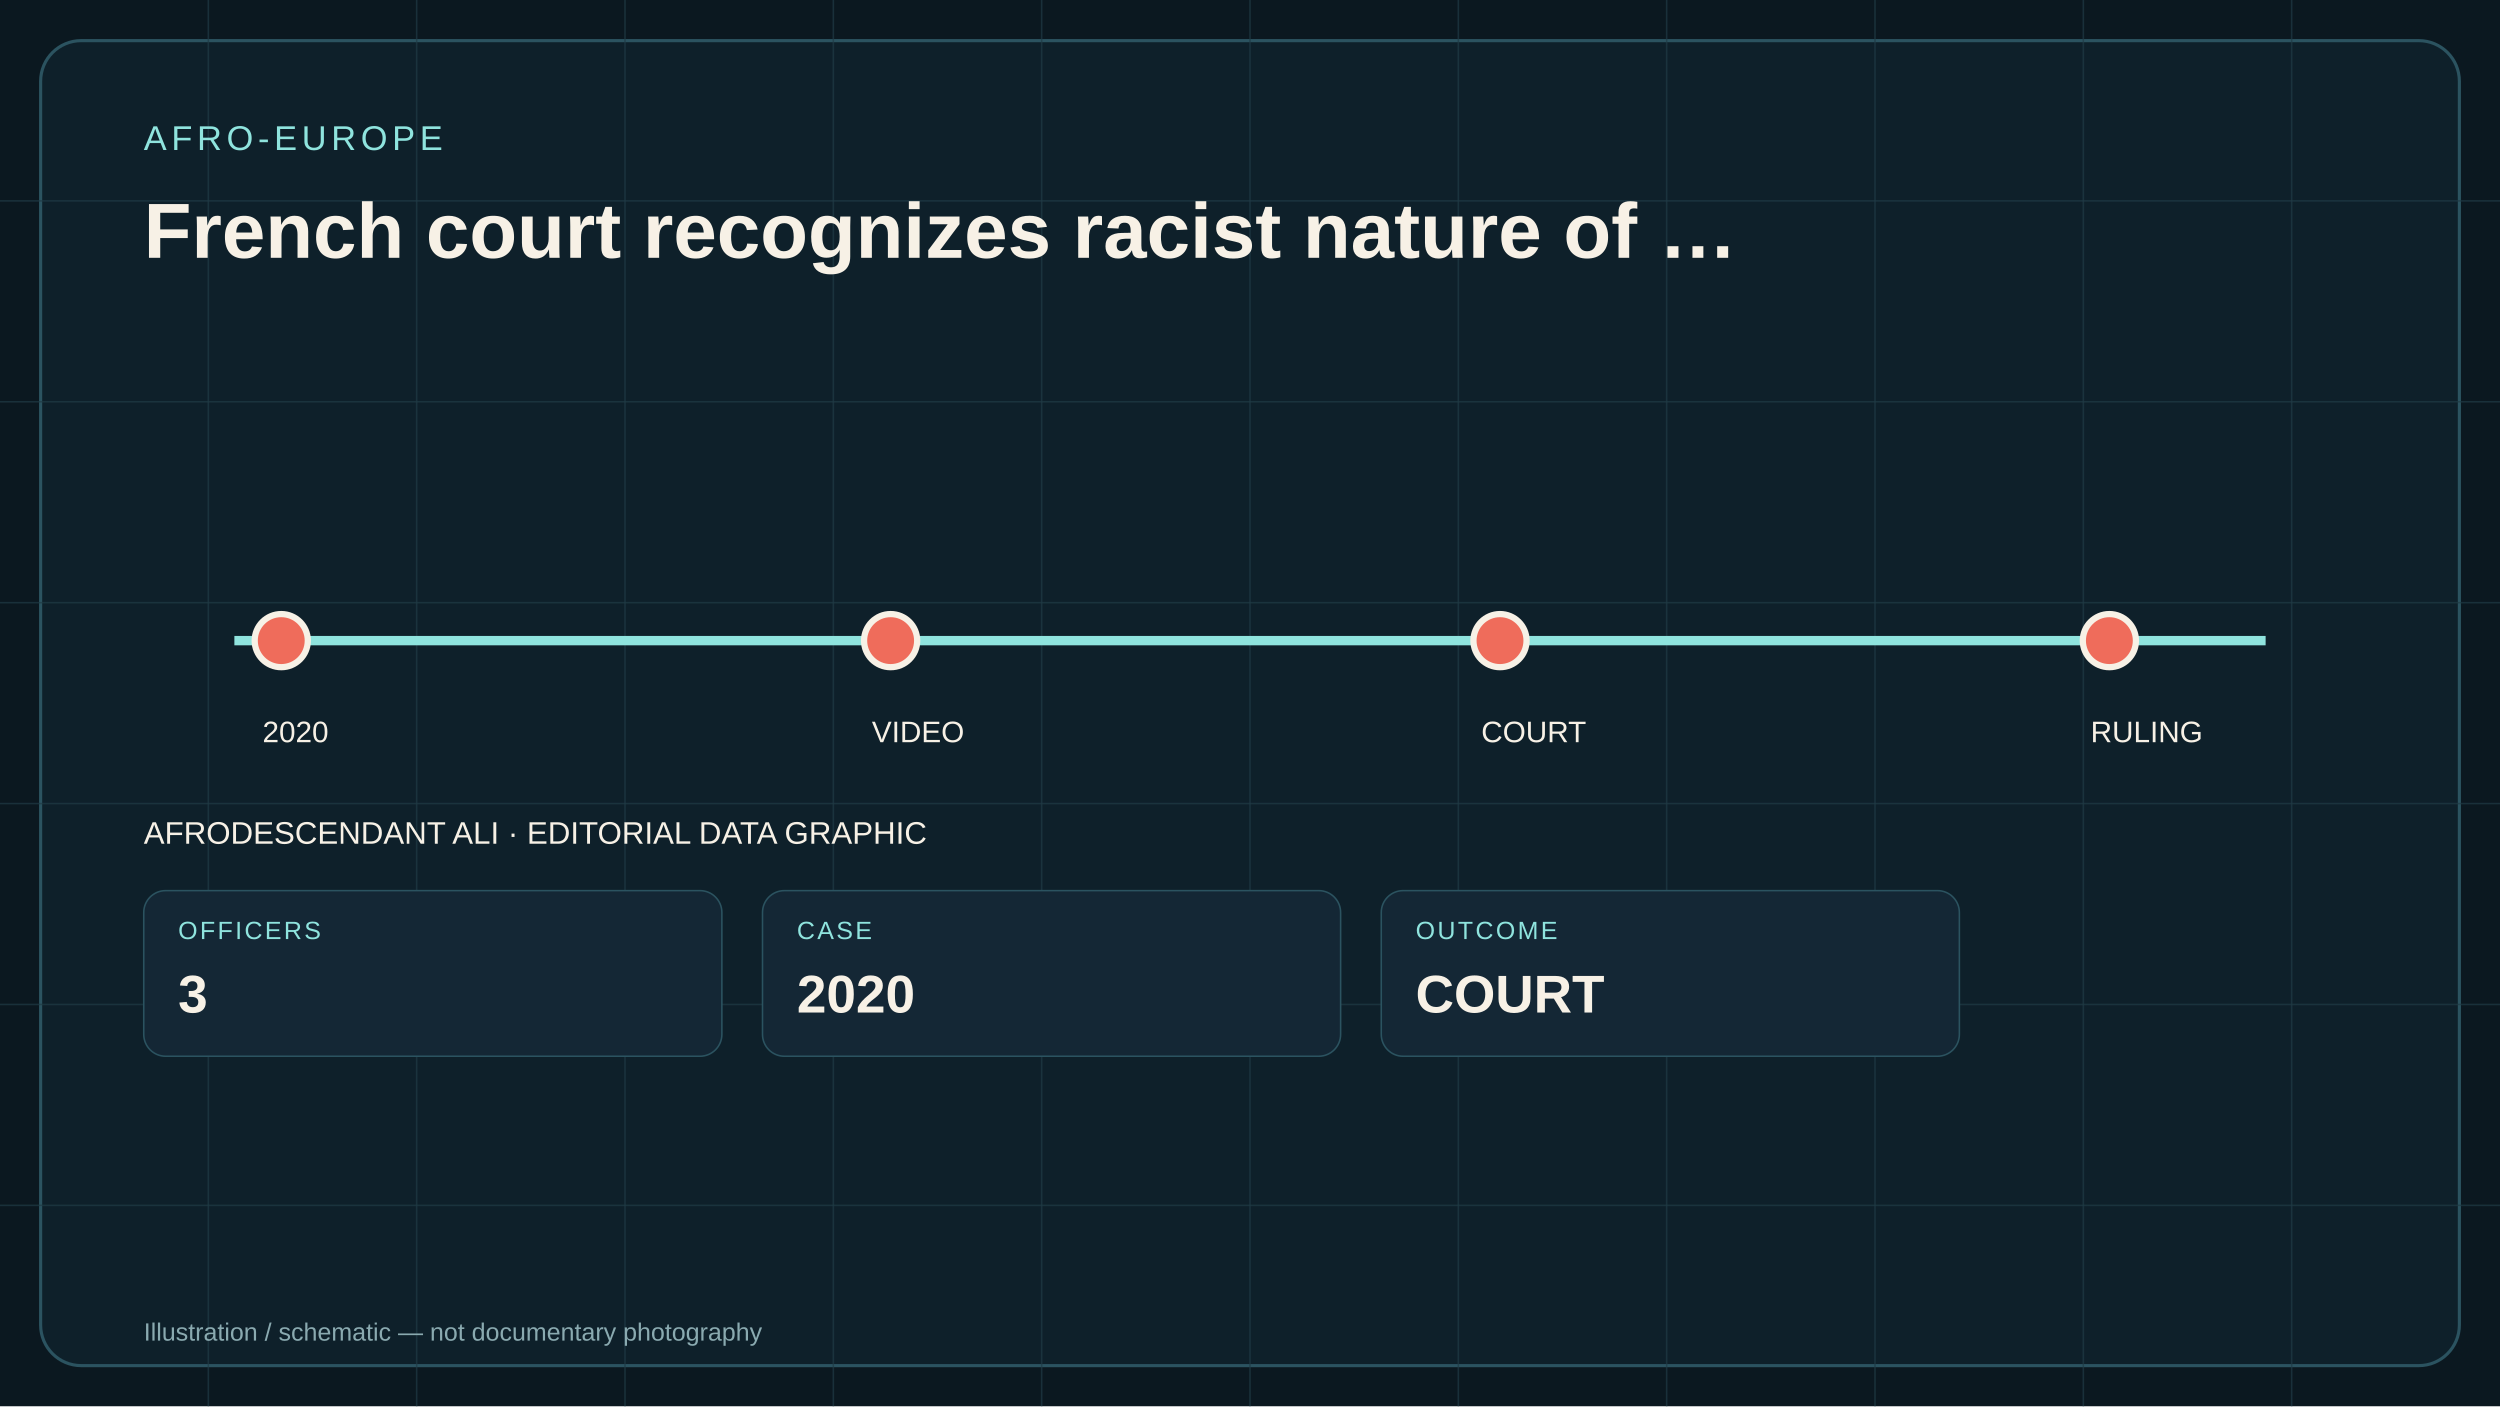
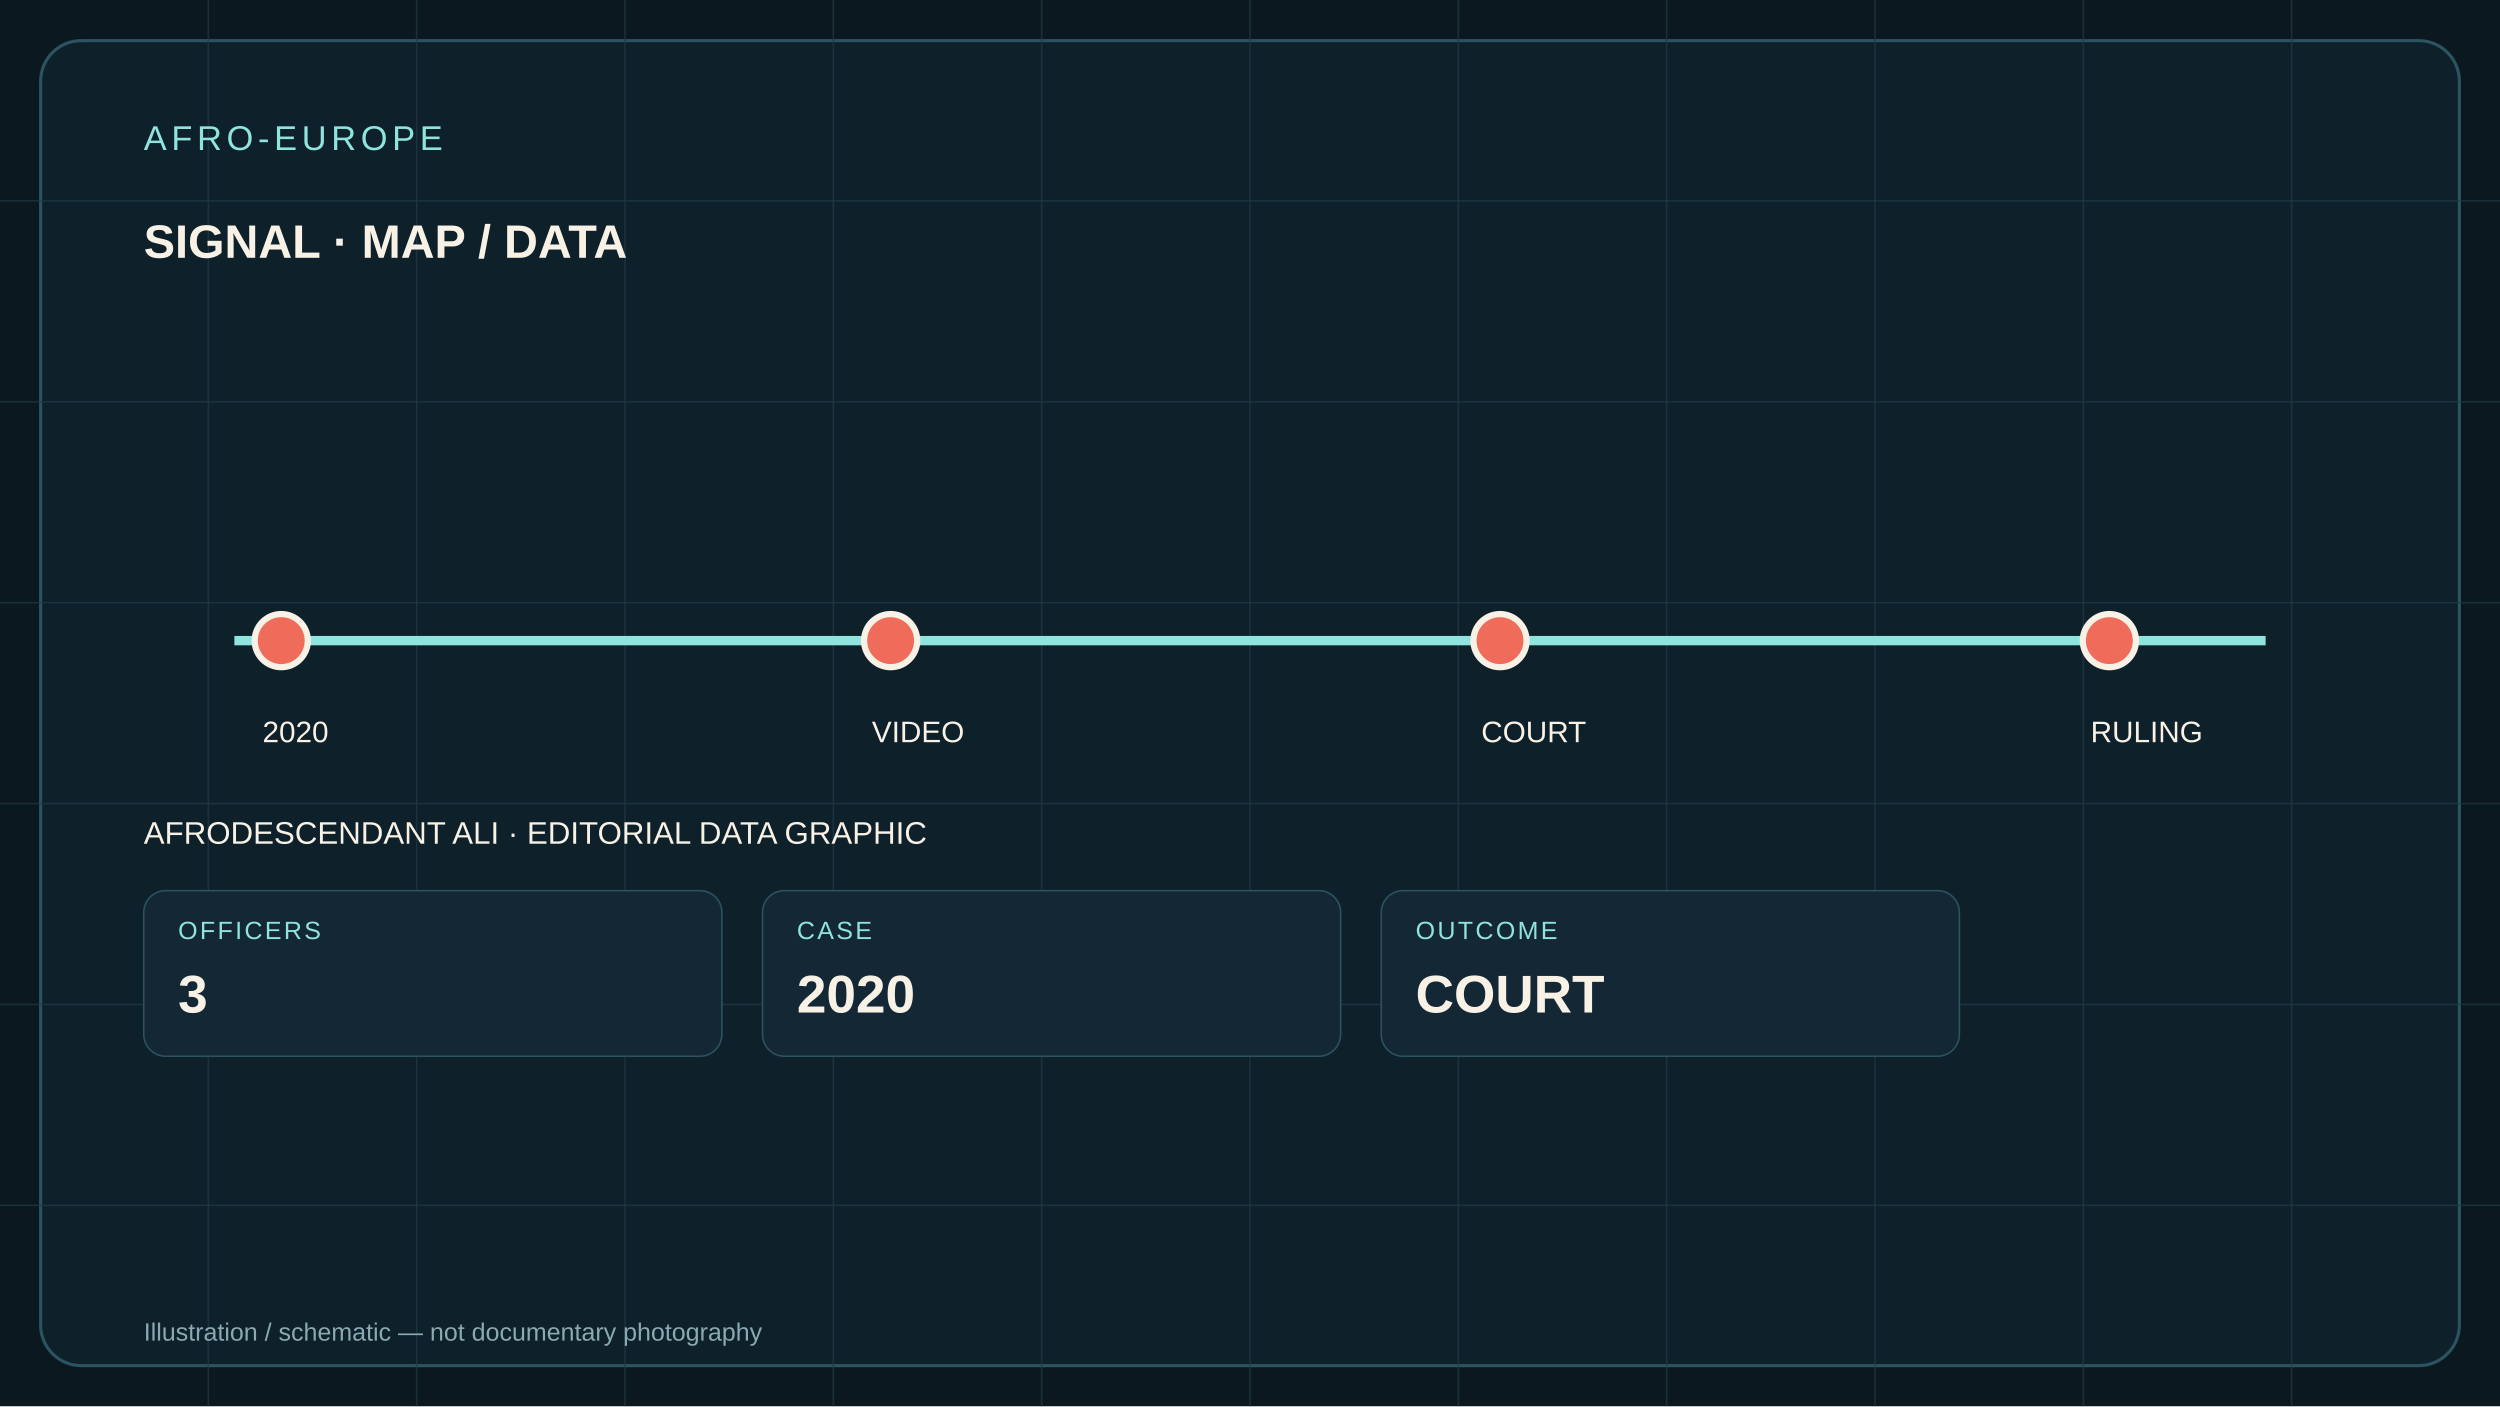
<svg xmlns="http://www.w3.org/2000/svg" viewBox="0 0 1600 900" role="img" aria-labelledby="t d">
  <rect width="1600" height="900" fill="#0b1820" />
  <rect x="26" y="26" width="1548" height="848" rx="26" fill="#0e202a" stroke="#2b5360" stroke-width="2" />
  <path d="M133.333 0V900" stroke="#1f3a45" stroke-width="1" opacity=".7" />
  <path d="M266.667 0V900" stroke="#1f3a45" stroke-width="1" opacity=".7" />
  <path d="M400 0V900" stroke="#1f3a45" stroke-width="1" opacity=".7" />
  <path d="M533.333 0V900" stroke="#1f3a45" stroke-width="1" opacity=".7" />
  <path d="M666.667 0V900" stroke="#1f3a45" stroke-width="1" opacity=".7" />
  <path d="M800 0V900" stroke="#1f3a45" stroke-width="1" opacity=".7" />
  <path d="M933.333 0V900" stroke="#1f3a45" stroke-width="1" opacity=".7" />
  <path d="M1066.667 0V900" stroke="#1f3a45" stroke-width="1" opacity=".7" />
  <path d="M1200 0V900" stroke="#1f3a45" stroke-width="1" opacity=".7" />
  <path d="M1333.333 0V900" stroke="#1f3a45" stroke-width="1" opacity=".7" />
  <path d="M1466.667 0V900" stroke="#1f3a45" stroke-width="1" opacity=".7" />
  <path d="M0 128.571H1600" stroke="#1f3a45" stroke-width="1" opacity=".7" />
  <path d="M0 257.143H1600" stroke="#1f3a45" stroke-width="1" opacity=".7" />
  <path d="M0 385.714H1600" stroke="#1f3a45" stroke-width="1" opacity=".7" />
  <path d="M0 514.286H1600" stroke="#1f3a45" stroke-width="1" opacity=".7" />
  <path d="M0 642.857H1600" stroke="#1f3a45" stroke-width="1" opacity=".7" />
  <path d="M0 771.429H1600" stroke="#1f3a45" stroke-width="1" opacity=".7" />
  <text x="92" y="96" fill="#8fe4de" font-size="22" font-family="Arial,sans-serif" letter-spacing="3">AFRO-EUROPE</text>
-   <text x="92" y="165" fill="#f7f1e6" font-size="50" font-weight="700" font-family="Arial,sans-serif">French court recognizes racist nature of …</text>
+   <text x="92" y="165" fill="#f7f1e6" font-size="30" font-weight="700" font-family="Arial,sans-serif">SIGNAL · MAP / DATA</text>
  <g>
    <line x1="150" y1="410" x2="1450" y2="410" stroke="#8fe4de" stroke-width="6" />
    <circle cx="180" cy="410" r="17" fill="#ef6c5b" stroke="#f7f1e6" stroke-width="4" />
    <text x="168" y="475" fill="#f7f1e6" font-size="19" font-family="Arial,sans-serif">2020</text>
    <circle cx="570" cy="410" r="17" fill="#ef6c5b" stroke="#f7f1e6" stroke-width="4" />
    <text x="558" y="475" fill="#f7f1e6" font-size="19" font-family="Arial,sans-serif">VIDEO</text>
    <circle cx="960" cy="410" r="17" fill="#ef6c5b" stroke="#f7f1e6" stroke-width="4" />
    <text x="948" y="475" fill="#f7f1e6" font-size="19" font-family="Arial,sans-serif">COURT</text>
    <circle cx="1350" cy="410" r="17" fill="#ef6c5b" stroke="#f7f1e6" stroke-width="4" />
    <text x="1338" y="475" fill="#f7f1e6" font-size="19" font-family="Arial,sans-serif">RULING</text>
  </g>
  <text x="92" y="540" fill="#f7f1e6" font-size="20" font-family="Arial,sans-serif">AFRODESCENDANT ALI · EDITORIAL DATA GRAPHIC</text>
  <g transform="translate(92 570)">
    <rect width="370" height="106" rx="14" fill="#142735" stroke="#2b5360" />
    <text x="22" y="31" fill="#8fe4de" font-size="16" font-family="Arial,sans-serif" letter-spacing="1.5">OFFICERS</text>
    <text x="22" y="78" fill="#f7f1e6" font-size="34" font-weight="700" font-family="Arial,sans-serif">3</text>
  </g>
  <g transform="translate(488 570)">
    <rect width="370" height="106" rx="14" fill="#142735" stroke="#2b5360" />
    <text x="22" y="31" fill="#8fe4de" font-size="16" font-family="Arial,sans-serif" letter-spacing="1.5">CASE</text>
    <text x="22" y="78" fill="#f7f1e6" font-size="34" font-weight="700" font-family="Arial,sans-serif">2020</text>
  </g>
  <g transform="translate(884 570)">
    <rect width="370" height="106" rx="14" fill="#142735" stroke="#2b5360" />
    <text x="22" y="31" fill="#8fe4de" font-size="16" font-family="Arial,sans-serif" letter-spacing="1.5">OUTCOME</text>
    <text x="22" y="78" fill="#f7f1e6" font-size="34" font-weight="700" font-family="Arial,sans-serif">COURT</text>
  </g>
  <text x="92" y="858" fill="#8aaab0" font-size="16" font-family="Arial,sans-serif">Illustration / schematic — not documentary photography</text>
</svg>
